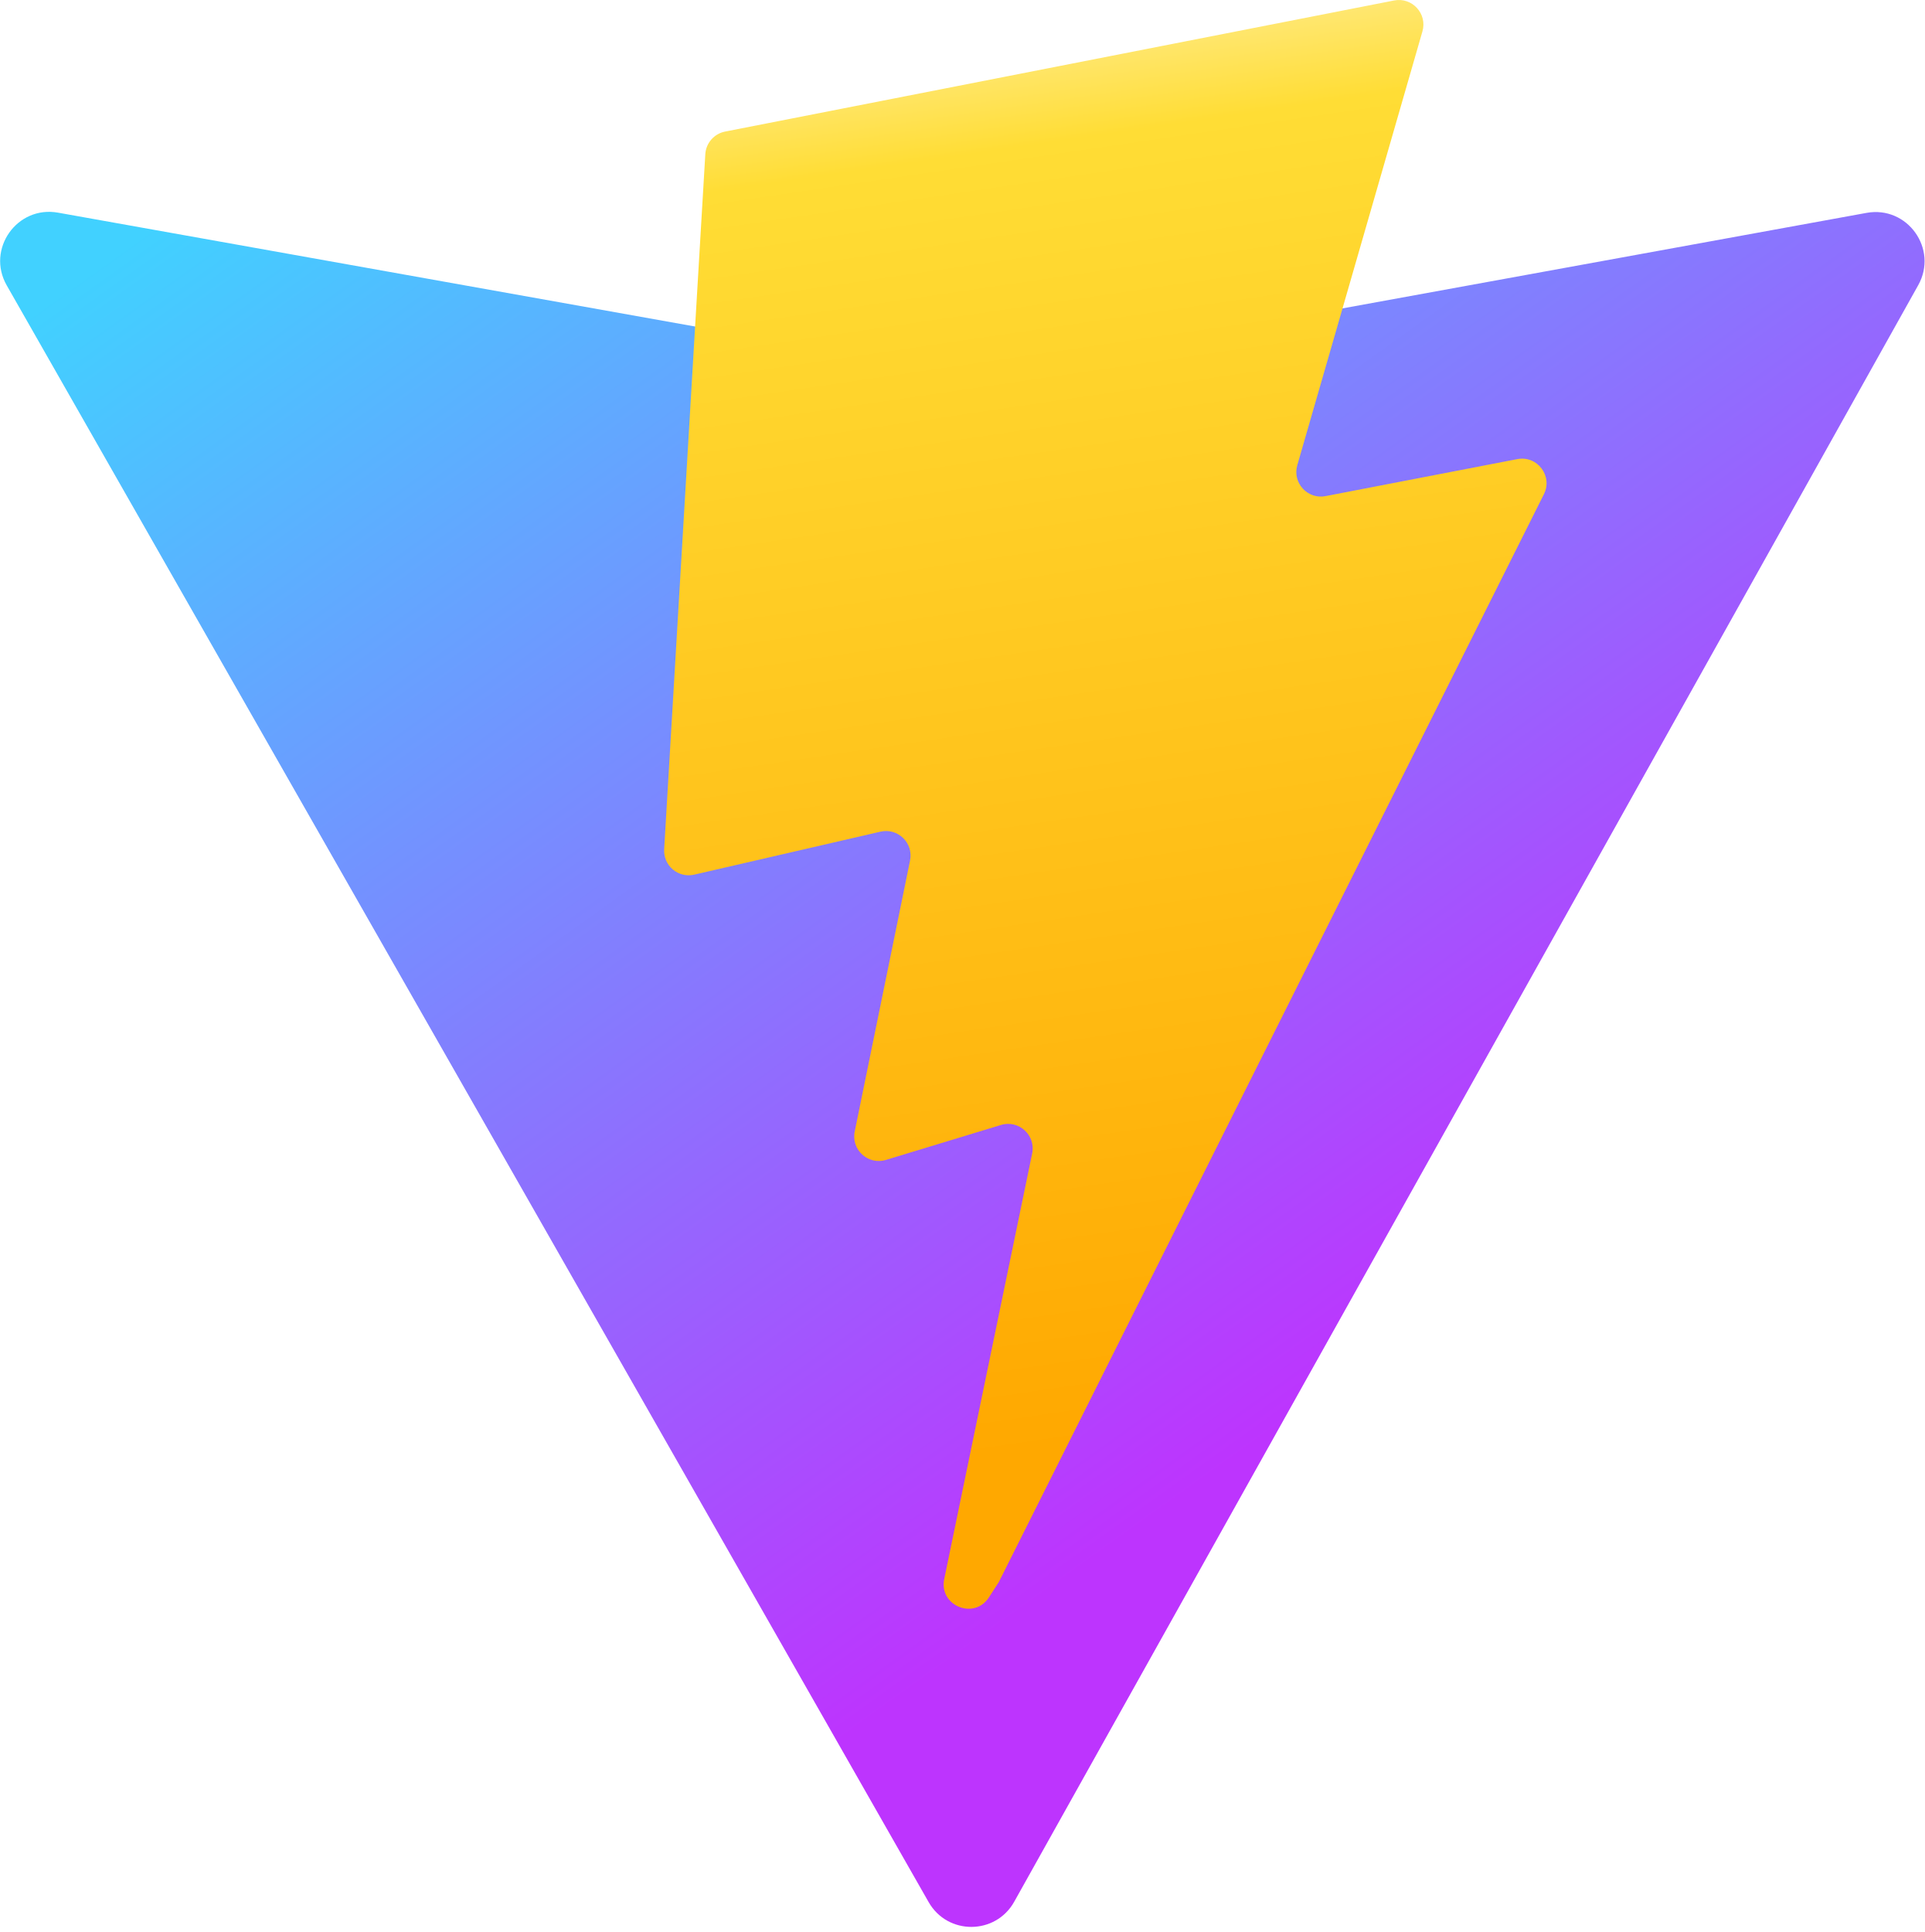
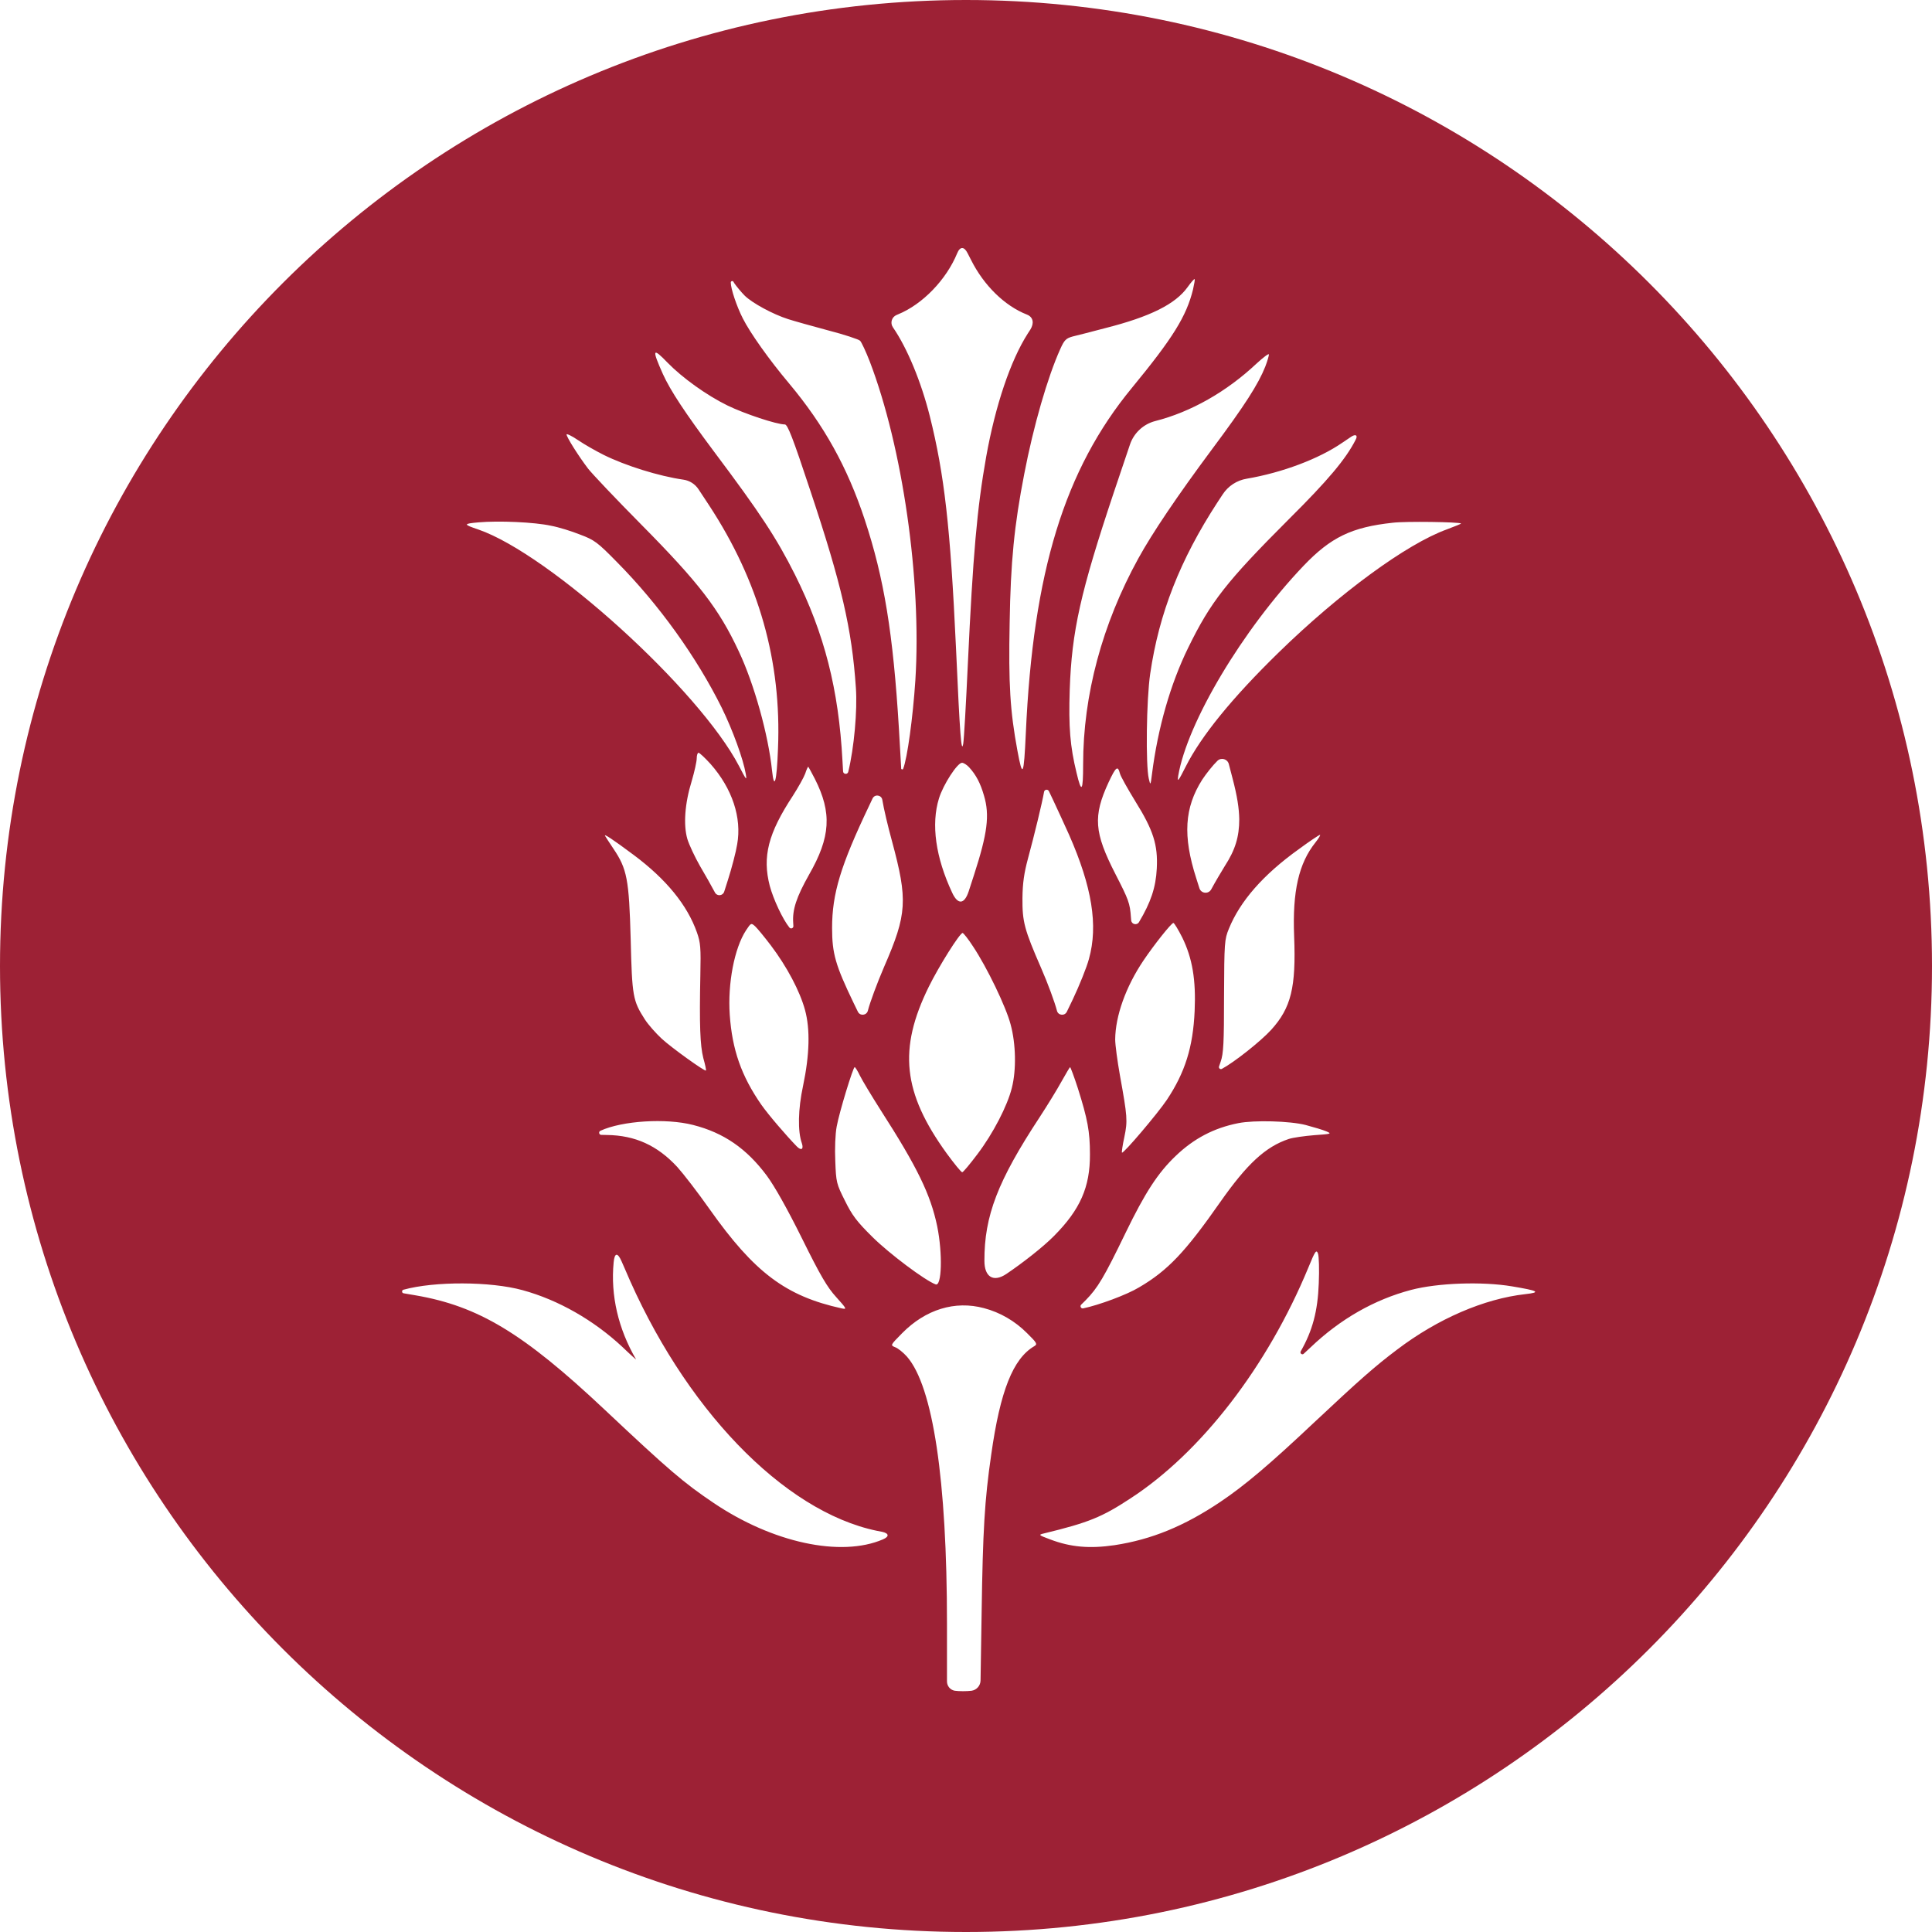
- <svg xmlns="http://www.w3.org/2000/svg" aria-hidden="true" role="img" class="iconify iconify--logos" width="31.88" height="32" preserveAspectRatio="xMidYMid meet" viewBox="0 0 256 257">
-   <defs>
-     <linearGradient id="IconifyId1813088fe1fbc01fb466" x1="-.828%" x2="57.636%" y1="7.652%" y2="78.411%">
-       <stop offset="0%" stop-color="#41D1FF" />
-       <stop offset="100%" stop-color="#BD34FE" />
-     </linearGradient>
-     <linearGradient id="IconifyId1813088fe1fbc01fb467" x1="43.376%" x2="50.316%" y1="2.242%" y2="89.03%">
-       <stop offset="0%" stop-color="#FFEA83" />
-       <stop offset="8.333%" stop-color="#FFDD35" />
-       <stop offset="100%" stop-color="#FFA800" />
-     </linearGradient>
-   </defs>
-   <path fill="url(#IconifyId1813088fe1fbc01fb466)" d="M255.153 37.938L134.897 252.976c-2.483 4.44-8.862 4.466-11.382.048L.875 37.958c-2.746-4.814 1.371-10.646 6.827-9.67l120.385 21.517a6.537 6.537 0 0 0 2.322-.004l117.867-21.483c5.438-.991 9.574 4.796 6.877 9.62Z" />
-   <path fill="url(#IconifyId1813088fe1fbc01fb467)" d="M185.432.063L96.44 17.501a3.268 3.268 0 0 0-2.634 3.014l-5.474 92.456a3.268 3.268 0 0 0 3.997 3.378l24.777-5.718c2.318-.535 4.413 1.507 3.936 3.838l-7.361 36.047c-.495 2.426 1.782 4.5 4.151 3.78l15.304-4.649c2.372-.72 4.652 1.36 4.15 3.788l-11.698 56.621c-.732 3.542 3.979 5.473 5.943 2.437l1.313-2.028l72.516-144.72c1.215-2.423-.88-5.186-3.54-4.672l-25.505 4.922c-2.396.462-4.435-1.77-3.759-4.114l16.646-57.705c.677-2.35-1.37-4.583-3.769-4.113Z" />
+ <svg xmlns="http://www.w3.org/2000/svg" width="32" height="32" viewBox="0 0 32 32" fill="none">
+   <path d="M0 16V16C0 24.837 7.163 32 16 32V32V32C24.837 32 32 24.837 32 16V16V16C32 7.163 24.837 -7.64336e-06 16 -7.64336e-06V-7.64336e-06V-7.64336e-06C7.163 -7.64336e-06 0 7.163 0 16V16ZM16.083 4.304C16.295 4.729 16.643 5.067 17.008 5.21V5.21C17.118 5.253 17.129 5.356 17.067 5.457C17.053 5.479 17.037 5.503 17.021 5.528C16.736 5.976 16.488 6.712 16.335 7.561C16.182 8.426 16.116 9.176 16.03 11.009C16 11.656 15.967 12.246 15.954 12.319C15.924 12.488 15.9 12.206 15.834 10.727C15.741 8.728 15.642 7.859 15.4 6.891C15.257 6.324 15.028 5.767 14.79 5.422V5.422C14.74 5.35 14.769 5.251 14.85 5.217L14.876 5.206C15.28 5.04 15.672 4.636 15.854 4.195V4.195C15.901 4.079 15.97 4.081 16.026 4.193C16.044 4.227 16.063 4.265 16.083 4.304ZM12.336 4.898C12.462 5.021 12.803 5.206 13.055 5.286C13.148 5.316 13.443 5.399 13.712 5.471C13.984 5.541 14.223 5.621 14.246 5.644C14.269 5.667 14.342 5.823 14.405 5.985C14.949 7.405 15.267 9.607 15.161 11.271C15.121 11.878 15.028 12.561 14.959 12.734V12.734C14.952 12.751 14.926 12.746 14.926 12.727V12.717C14.922 12.661 14.906 12.372 14.889 12.07C14.793 10.492 14.644 9.577 14.322 8.605C14.034 7.736 13.649 7.043 13.069 6.35C12.74 5.959 12.425 5.515 12.303 5.273C12.2 5.07 12.104 4.782 12.104 4.679V4.679C12.104 4.655 12.136 4.646 12.148 4.667L12.163 4.692C12.2 4.745 12.276 4.838 12.336 4.898ZM19.76 4.795C19.651 5.239 19.425 5.601 18.749 6.423C17.631 7.779 17.111 9.474 16.991 12.14C16.958 12.856 16.938 12.899 16.852 12.435C16.73 11.775 16.703 11.334 16.723 10.316C16.739 9.308 16.799 8.701 16.965 7.849C17.117 7.057 17.353 6.241 17.562 5.78C17.628 5.631 17.658 5.604 17.764 5.574C17.834 5.558 18.076 5.495 18.305 5.435C19.051 5.246 19.469 5.037 19.671 4.755C19.727 4.676 19.78 4.616 19.787 4.623C19.794 4.629 19.78 4.705 19.76 4.795ZM11.059 6.009C11.301 6.257 11.702 6.546 12.047 6.715C12.332 6.854 12.863 7.03 12.999 7.03C13.045 7.03 13.128 7.239 13.423 8.131C13.937 9.673 14.11 10.416 14.176 11.391C14.203 11.762 14.146 12.392 14.05 12.783V12.783C14.039 12.833 13.966 12.826 13.964 12.776L13.954 12.601C13.891 11.417 13.655 10.495 13.168 9.52C12.86 8.907 12.591 8.499 11.825 7.478C11.344 6.834 11.102 6.466 10.979 6.194C10.794 5.78 10.807 5.747 11.059 6.009ZM20.957 6.072C20.841 6.364 20.619 6.712 20.072 7.445C19.498 8.217 19.087 8.827 18.855 9.248C18.255 10.339 17.94 11.513 17.94 12.661C17.94 13.112 17.913 13.148 17.831 12.8C17.724 12.362 17.698 12.041 17.718 11.427C17.751 10.452 17.897 9.806 18.451 8.148L18.715 7.365C18.779 7.173 18.937 7.025 19.134 6.974V6.974C19.724 6.824 20.314 6.49 20.812 6.022C20.921 5.922 21.011 5.853 21.017 5.869C21.02 5.883 20.994 5.976 20.957 6.072ZM9.998 7.534C10.359 7.713 10.91 7.886 11.321 7.945V7.945C11.422 7.96 11.512 8.017 11.569 8.103L11.745 8.37C12.571 9.63 12.946 10.956 12.886 12.399C12.866 12.949 12.823 13.102 12.787 12.76C12.727 12.177 12.492 11.328 12.236 10.787C11.908 10.084 11.573 9.65 10.621 8.688C10.197 8.26 9.802 7.842 9.739 7.76C9.58 7.551 9.384 7.239 9.384 7.196C9.384 7.179 9.471 7.219 9.577 7.292C9.68 7.362 9.872 7.471 9.998 7.534ZM22.453 7.285C22.291 7.604 21.992 7.959 21.352 8.595C20.314 9.633 20.052 9.968 19.681 10.727C19.386 11.328 19.177 12.06 19.081 12.817C19.057 13.012 19.054 13.012 19.028 12.899C18.974 12.674 18.988 11.583 19.051 11.159C19.197 10.157 19.548 9.268 20.165 8.32L20.252 8.188C20.342 8.05 20.486 7.956 20.649 7.929V7.929C21.236 7.829 21.846 7.6 22.234 7.332C22.288 7.295 22.338 7.261 22.381 7.233C22.453 7.185 22.495 7.209 22.453 7.285V7.285ZM9.126 8.708C9.252 8.731 9.467 8.798 9.607 8.854C9.845 8.943 9.895 8.98 10.217 9.308C10.916 10.014 11.54 10.887 11.954 11.722C12.137 12.094 12.312 12.578 12.352 12.817C12.372 12.936 12.362 12.923 12.24 12.687C11.583 11.427 9.109 9.182 7.925 8.771C7.67 8.685 7.67 8.675 7.925 8.652C8.26 8.622 8.854 8.648 9.126 8.708ZM24.201 8.671C24.204 8.675 24.098 8.718 23.965 8.768C23.295 9.01 22.181 9.829 21.176 10.81C20.407 11.56 19.896 12.19 19.641 12.694C19.515 12.943 19.498 12.963 19.515 12.85C19.664 11.968 20.579 10.432 21.594 9.368C22.042 8.9 22.387 8.731 23.07 8.658C23.282 8.632 24.168 8.645 24.201 8.671ZM11.769 12.654C12.127 13.059 12.289 13.543 12.21 13.984C12.19 14.11 12.12 14.378 12.054 14.584L11.995 14.769C11.972 14.84 11.876 14.848 11.842 14.783V14.783C11.792 14.687 11.679 14.488 11.593 14.342C11.51 14.196 11.414 13.994 11.384 13.894C11.318 13.662 11.341 13.311 11.457 12.936C11.503 12.78 11.54 12.611 11.54 12.561C11.54 12.511 11.553 12.468 11.57 12.468C11.586 12.468 11.676 12.551 11.769 12.654ZM20.526 13.569C20.526 13.858 20.46 14.077 20.288 14.342C20.231 14.435 20.128 14.607 20.062 14.73V14.73C20.017 14.813 19.895 14.802 19.866 14.712L19.814 14.548C19.588 13.845 19.618 13.377 19.913 12.913C19.976 12.817 20.089 12.674 20.165 12.601V12.601C20.227 12.541 20.331 12.571 20.353 12.655L20.414 12.889C20.493 13.188 20.523 13.39 20.526 13.569ZM16.05 12.707C16.166 12.833 16.239 12.972 16.298 13.178C16.395 13.503 16.355 13.805 16.133 14.491C16.101 14.589 16.071 14.682 16.044 14.765C15.973 14.979 15.866 14.991 15.771 14.786V14.786C15.496 14.199 15.42 13.652 15.552 13.225C15.622 12.996 15.857 12.634 15.934 12.634C15.96 12.634 16.013 12.667 16.05 12.707ZM13.496 12.899C13.782 13.463 13.758 13.864 13.4 14.488C13.191 14.859 13.122 15.068 13.138 15.287L13.141 15.338C13.143 15.374 13.098 15.392 13.075 15.363V15.363C12.963 15.224 12.81 14.896 12.75 14.674C12.624 14.189 12.724 13.801 13.132 13.181C13.221 13.042 13.314 12.876 13.337 12.813C13.357 12.75 13.38 12.7 13.387 12.7C13.39 12.7 13.44 12.79 13.496 12.899ZM18.55 12.813C18.56 12.856 18.676 13.062 18.802 13.268C19.104 13.752 19.18 13.994 19.16 14.385C19.144 14.7 19.061 14.945 18.865 15.274V15.274C18.83 15.332 18.741 15.31 18.736 15.243L18.732 15.197C18.716 14.959 18.693 14.902 18.474 14.475C18.122 13.788 18.102 13.52 18.361 12.959C18.484 12.697 18.514 12.674 18.55 12.813ZM14.773 13.928C15.038 14.909 15.025 15.138 14.644 16.013C14.528 16.282 14.408 16.607 14.375 16.739V16.739C14.355 16.82 14.245 16.832 14.209 16.757L14.136 16.607C13.838 15.987 13.782 15.794 13.782 15.37C13.782 14.8 13.924 14.335 14.395 13.347L14.452 13.226C14.488 13.15 14.6 13.165 14.614 13.248V13.248C14.637 13.394 14.71 13.699 14.773 13.928ZM17.708 13.828C18.086 14.687 18.192 15.327 18.036 15.884C18 16.02 17.877 16.325 17.767 16.557L17.67 16.758C17.634 16.832 17.524 16.82 17.506 16.739V16.739C17.472 16.607 17.356 16.288 17.244 16.033C16.965 15.393 16.932 15.267 16.935 14.873C16.938 14.627 16.962 14.461 17.025 14.226C17.131 13.835 17.263 13.291 17.293 13.115V13.115C17.3 13.075 17.355 13.067 17.373 13.104L17.449 13.264C17.522 13.42 17.638 13.672 17.708 13.828ZM10.499 14.163C11.036 14.564 11.384 14.992 11.543 15.443C11.603 15.612 11.61 15.698 11.6 16.149C11.583 16.985 11.596 17.313 11.649 17.525C11.679 17.631 11.699 17.724 11.692 17.731C11.676 17.751 11.125 17.356 10.96 17.204C10.863 17.114 10.737 16.972 10.681 16.885C10.482 16.574 10.469 16.507 10.446 15.552C10.419 14.564 10.386 14.392 10.16 14.057C10.097 13.961 10.034 13.868 10.024 13.848C9.991 13.798 10.144 13.898 10.499 14.163ZM21.79 13.951C21.511 14.299 21.405 14.763 21.435 15.509C21.468 16.355 21.385 16.693 21.054 17.058C20.875 17.253 20.437 17.598 20.238 17.704V17.704C20.211 17.718 20.182 17.692 20.191 17.664L20.218 17.585C20.265 17.452 20.274 17.27 20.274 16.497C20.278 15.609 20.281 15.562 20.354 15.383C20.54 14.926 20.921 14.488 21.515 14.063C21.69 13.934 21.849 13.828 21.863 13.828C21.876 13.828 21.843 13.884 21.79 13.951ZM12.767 15.658C13.035 16.013 13.248 16.415 13.334 16.73C13.42 17.048 13.41 17.466 13.301 17.986C13.218 18.371 13.211 18.739 13.281 18.935V18.935C13.315 19.037 13.271 19.064 13.196 18.987C13.027 18.813 12.729 18.468 12.608 18.295C12.279 17.82 12.127 17.386 12.087 16.809C12.051 16.292 12.163 15.705 12.356 15.41C12.439 15.284 12.442 15.284 12.508 15.343C12.545 15.377 12.661 15.519 12.767 15.658ZM19.581 15.526C19.75 15.871 19.81 16.229 19.787 16.746C19.76 17.346 19.628 17.764 19.326 18.218C19.174 18.444 18.606 19.114 18.583 19.091C18.577 19.084 18.593 18.968 18.623 18.832C18.679 18.563 18.673 18.494 18.55 17.814C18.507 17.572 18.471 17.303 18.471 17.217C18.474 16.829 18.646 16.345 18.938 15.911C19.114 15.649 19.402 15.287 19.435 15.287C19.449 15.287 19.515 15.396 19.581 15.526ZM16.116 15.675C16.348 16.023 16.663 16.677 16.739 16.968C16.826 17.287 16.836 17.721 16.759 18.02C16.686 18.315 16.448 18.776 16.189 19.117C16.066 19.28 15.954 19.416 15.937 19.416C15.92 19.416 15.804 19.273 15.678 19.101C14.952 18.096 14.876 17.376 15.383 16.345C15.549 16.007 15.897 15.453 15.944 15.453C15.957 15.453 16.037 15.552 16.116 15.675ZM14.242 17.814C14.279 17.89 14.435 18.149 14.587 18.388C15.194 19.333 15.413 19.784 15.523 20.311C15.615 20.765 15.599 21.316 15.496 21.273C15.317 21.206 14.727 20.762 14.455 20.493C14.189 20.231 14.113 20.128 13.994 19.886C13.854 19.608 13.848 19.581 13.835 19.233C13.825 19.028 13.835 18.779 13.858 18.66C13.901 18.421 14.13 17.675 14.156 17.675C14.166 17.675 14.206 17.738 14.242 17.814ZM17.854 18.029C18.013 18.534 18.053 18.739 18.053 19.117C18.056 19.664 17.89 20.036 17.456 20.473C17.274 20.657 16.932 20.923 16.671 21.099C16.452 21.247 16.305 21.148 16.305 20.885V20.885C16.302 20.138 16.527 19.558 17.22 18.504C17.346 18.311 17.509 18.046 17.582 17.913C17.655 17.784 17.718 17.675 17.724 17.675C17.731 17.675 17.791 17.834 17.854 18.029ZM11.48 18.633C11.988 18.762 12.366 19.024 12.7 19.472C12.83 19.648 13.039 20.019 13.284 20.513C13.589 21.13 13.702 21.322 13.851 21.485C14.027 21.68 14.03 21.69 13.941 21.671C13.015 21.468 12.495 21.077 11.752 20.026C11.556 19.747 11.314 19.435 11.218 19.329C10.887 18.971 10.519 18.805 10.054 18.799L9.959 18.797C9.921 18.797 9.91 18.745 9.945 18.729V18.729C10.306 18.563 11.029 18.517 11.48 18.633ZM21.624 18.633C21.76 18.669 21.916 18.716 21.969 18.739C22.062 18.779 22.052 18.782 21.77 18.802C21.608 18.815 21.415 18.842 21.346 18.865C20.961 18.994 20.656 19.276 20.211 19.91C19.634 20.735 19.343 21.044 18.868 21.322C18.666 21.445 18.199 21.617 17.94 21.671V21.671C17.905 21.677 17.883 21.635 17.907 21.61L17.983 21.535C18.182 21.332 18.285 21.16 18.643 20.42C18.968 19.75 19.18 19.425 19.475 19.144C19.774 18.858 20.105 18.683 20.51 18.603C20.775 18.55 21.365 18.567 21.624 18.633ZM10.346 21.007C11.318 23.312 12.972 25.033 14.524 25.355C14.553 25.36 14.581 25.366 14.608 25.371C14.725 25.396 14.734 25.45 14.624 25.497V25.497C13.928 25.796 12.797 25.554 11.815 24.89C11.324 24.559 11.082 24.353 10.008 23.342C8.668 22.082 7.925 21.634 6.884 21.455L6.685 21.421C6.653 21.416 6.65 21.371 6.682 21.362V21.362C7.196 21.22 8.124 21.223 8.655 21.369C9.248 21.531 9.832 21.866 10.306 22.307C10.436 22.433 10.542 22.526 10.535 22.516C10.24 22.009 10.111 21.455 10.164 20.908V20.908C10.179 20.746 10.23 20.742 10.295 20.891C10.311 20.927 10.328 20.967 10.346 21.007ZM21.843 21.256C21.826 21.717 21.74 22.038 21.544 22.383V22.383C21.526 22.415 21.568 22.448 21.594 22.422L21.71 22.314C22.201 21.846 22.765 21.525 23.372 21.365C23.813 21.249 24.549 21.223 25.043 21.306C25.481 21.379 25.53 21.405 25.265 21.435C24.582 21.511 23.813 21.843 23.14 22.354C22.775 22.629 22.526 22.848 21.77 23.557C21.024 24.26 20.616 24.605 20.211 24.877C19.614 25.278 19.071 25.5 18.46 25.593C18.049 25.653 17.734 25.627 17.393 25.497C17.197 25.424 17.197 25.421 17.293 25.398C18.029 25.219 18.252 25.129 18.726 24.817C19.896 24.055 20.994 22.632 21.671 20.994C21.783 20.719 21.803 20.692 21.83 20.762C21.846 20.805 21.853 21.027 21.843 21.256ZM16.298 21.667C16.564 21.737 16.809 21.879 17.008 22.078C17.177 22.244 17.187 22.264 17.131 22.297C16.779 22.503 16.567 23.037 16.418 24.091C16.308 24.847 16.279 25.348 16.259 26.701L16.241 27.833C16.24 27.919 16.177 27.991 16.093 28.004V28.004C16.01 28.014 15.887 28.014 15.814 28.004V28.004C15.739 27.991 15.685 27.926 15.685 27.849V26.893C15.685 24.509 15.453 22.964 15.022 22.47C14.959 22.4 14.873 22.33 14.826 22.314C14.746 22.281 14.746 22.281 14.939 22.085C15.33 21.687 15.818 21.538 16.298 21.667Z" fill="#9D2135" />
</svg>
